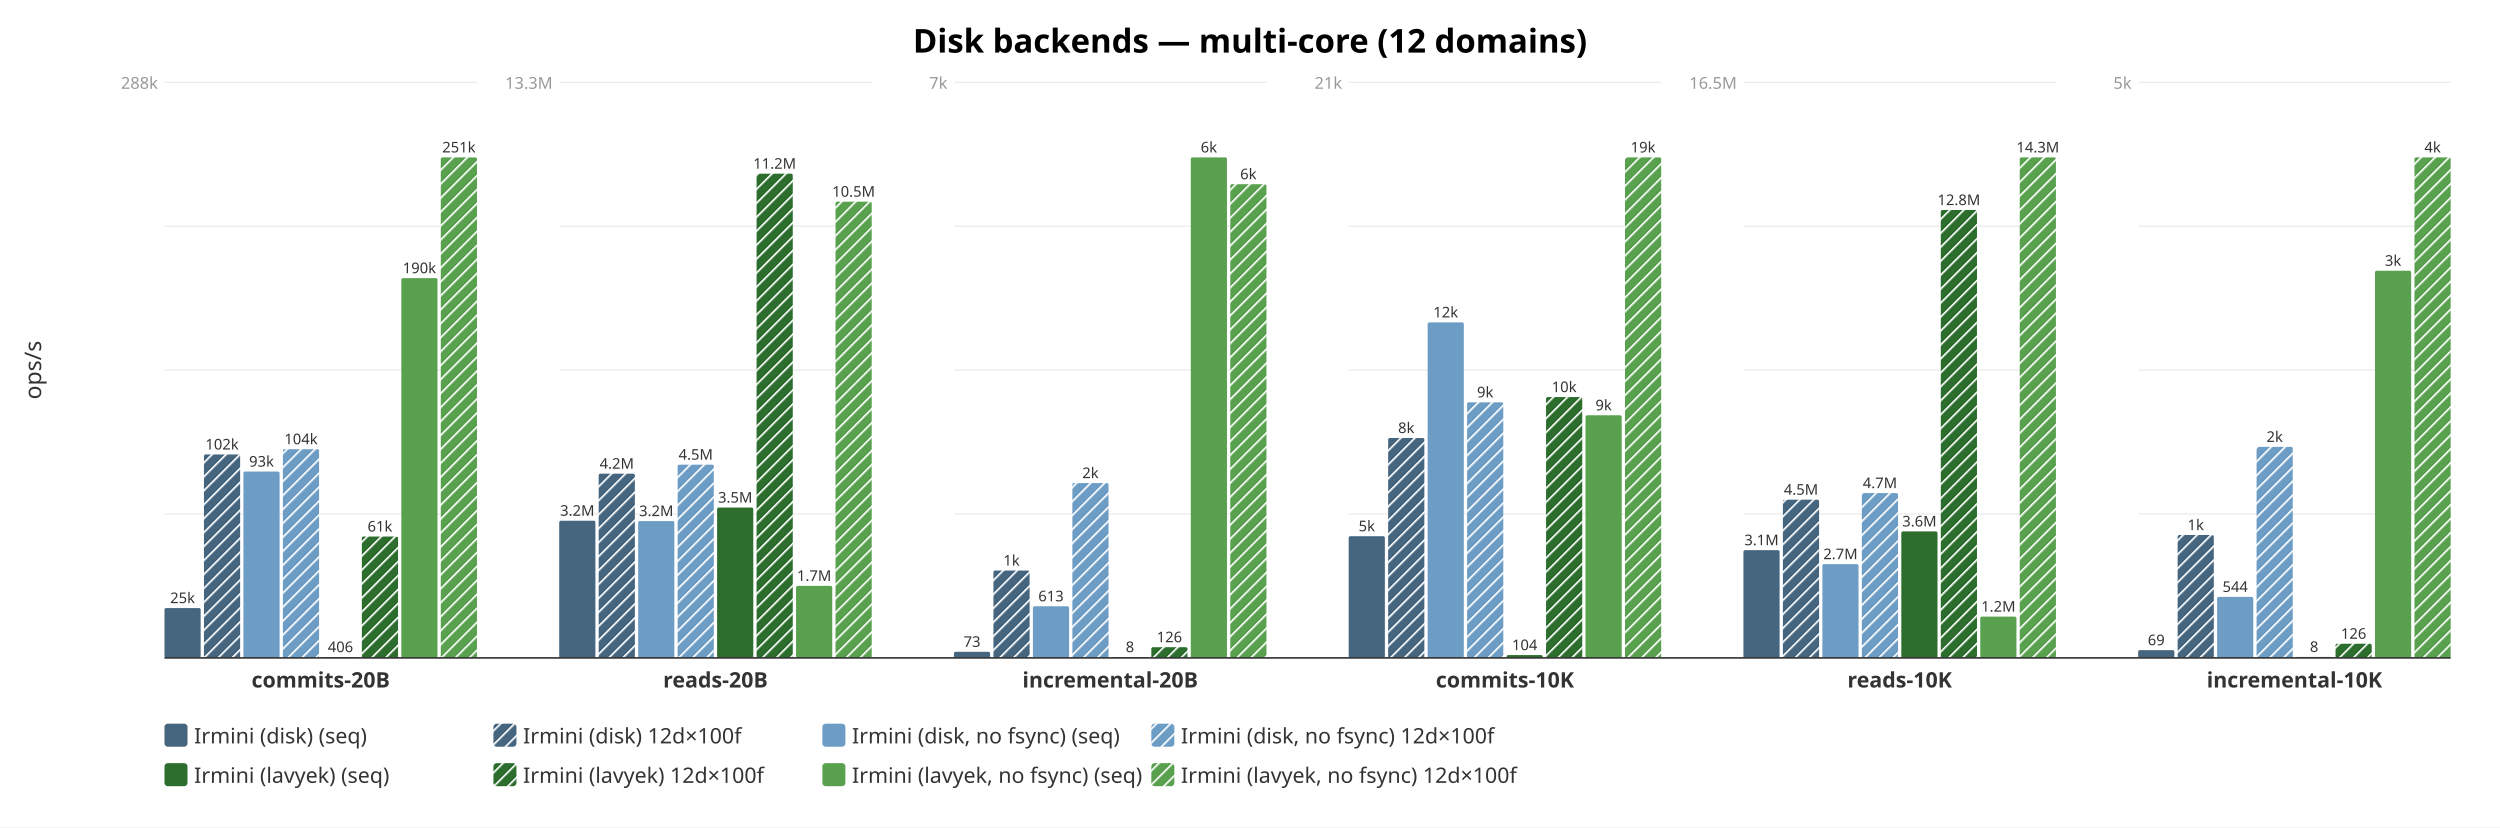
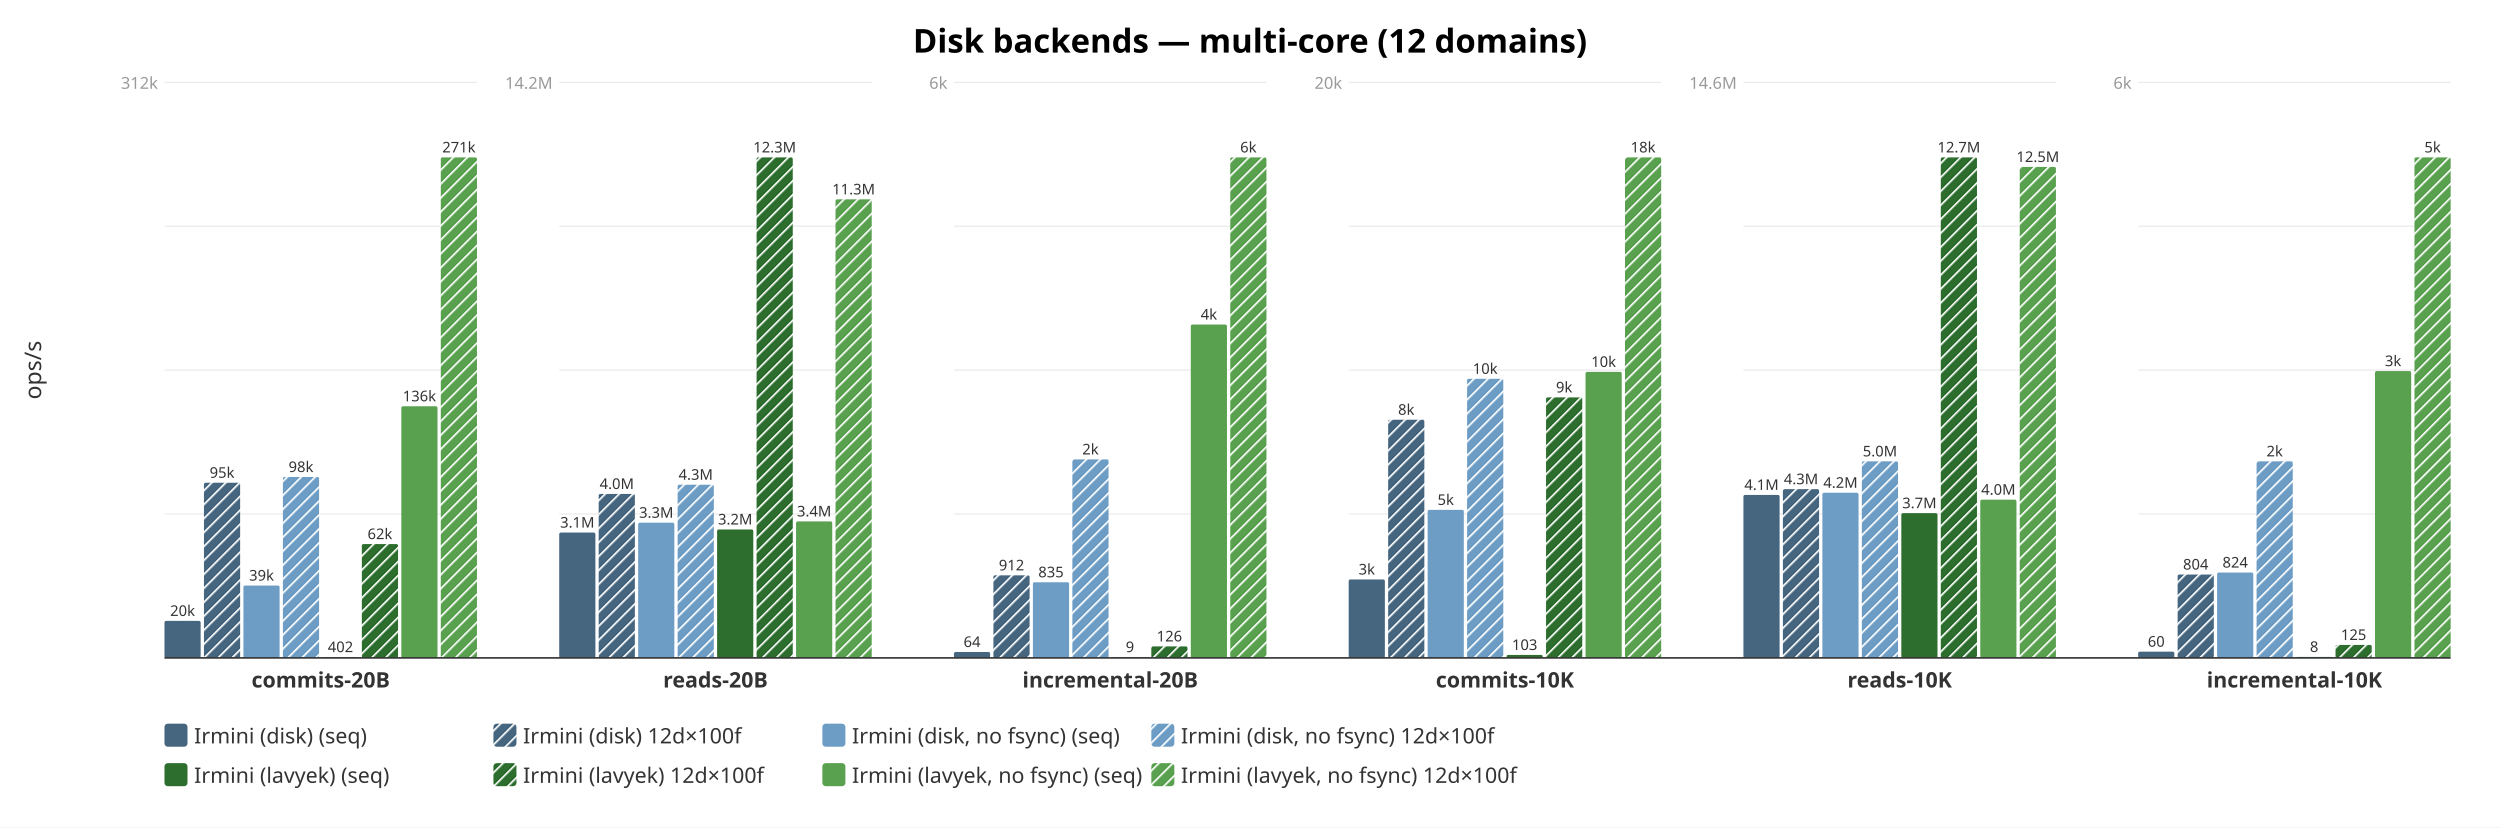
<svg xmlns="http://www.w3.org/2000/svg" width="1520" height="503" font-family="system-ui, sans-serif" font-size="14">
  <rect width="1520" height="503" fill="white" />
  <defs>
-     <pattern id="hatch-4954" width="6" height="6" patternUnits="userSpaceOnUse" patternTransform="rotate(45)">
+     <pattern id="hatch-8290" width="6" height="6" patternUnits="userSpaceOnUse" patternTransform="rotate(45)">
      <rect width="6" height="6" fill="#466680" />
      <line x1="0" y1="0" x2="0" y2="6" stroke="white" stroke-width="2" />
    </pattern>
-     <pattern id="hatch-8445" width="6" height="6" patternUnits="userSpaceOnUse" patternTransform="rotate(45)">
+     <pattern id="hatch-5613" width="6" height="6" patternUnits="userSpaceOnUse" patternTransform="rotate(45)">
      <rect width="6" height="6" fill="#6d9dc5" />
      <line x1="0" y1="0" x2="0" y2="6" stroke="white" stroke-width="2" />
    </pattern>
-     <pattern id="hatch-4879" width="6" height="6" patternUnits="userSpaceOnUse" patternTransform="rotate(45)">
+     <pattern id="hatch-6277" width="6" height="6" patternUnits="userSpaceOnUse" patternTransform="rotate(45)">
      <rect width="6" height="6" fill="#2d6e2e" />
      <line x1="0" y1="0" x2="0" y2="6" stroke="white" stroke-width="2" />
    </pattern>
-     <pattern id="hatch-0" width="6" height="6" patternUnits="userSpaceOnUse" patternTransform="rotate(45)">
+     <pattern id="hatch-1094" width="6" height="6" patternUnits="userSpaceOnUse" patternTransform="rotate(45)">
      <rect width="6" height="6" fill="#59a14f" />
      <line x1="0" y1="0" x2="0" y2="6" stroke="white" stroke-width="2" />
    </pattern>
  </defs>
  <text x="760.0" y="32" text-anchor="middle" font-size="20" font-weight="bold">Disk backends — multi-core (12 domains)</text>
  <g transform="translate(100,50)">
    <text x="-75" y="175.0" text-anchor="middle" font-size="14" fill="#333" transform="rotate(-90,-75,175.0)">ops/s</text>
    <line x1="0" y1="262.5" x2="190" y2="262.5" stroke="#e0e0e0" stroke-width="0.5" />
    <line x1="0" y1="175.0" x2="190" y2="175.0" stroke="#e0e0e0" stroke-width="0.5" />
    <line x1="0" y1="87.5" x2="190" y2="87.5" stroke="#e0e0e0" stroke-width="0.5" />
    <line x1="0" y1="0.0" x2="190" y2="0.0" stroke="#e0e0e0" stroke-width="0.5" />
-     <text x="-4.0" y="4.0" text-anchor="end" font-size="10" fill="#999">288k</text>
-     <rect x="0.0" y="319.7" width="22" height="30.3" fill="#466680" rx="1" />
-     <text x="11.0" y="316.7" text-anchor="middle" font-size="9" fill="#333">25k</text>
-     <rect x="24.0" y="226.3" width="22" height="123.7" fill="url(#hatch-4954)" rx="1" />
-     <text x="35.0" y="223.3" text-anchor="middle" font-size="9" fill="#333">102k</text>
-     <rect x="48.0" y="236.7" width="22" height="113.3" fill="#6d9dc5" rx="1" />
-     <text x="59.0" y="233.7" text-anchor="middle" font-size="9" fill="#333">93k</text>
-     <rect x="72.0" y="223.1" width="22" height="126.9" fill="url(#hatch-8445)" rx="1" />
-     <text x="83.0" y="220.1" text-anchor="middle" font-size="9" fill="#333">104k</text>
+     <text x="-4.0" y="4.0" text-anchor="end" font-size="10" fill="#999">312k</text>
+     <rect x="0.0" y="327.5" width="22" height="22.5" fill="#466680" rx="1" />
+     <text x="11.0" y="324.5" text-anchor="middle" font-size="9" fill="#333">20k</text>
+     <rect x="24.0" y="243.5" width="22" height="106.5" fill="url(#hatch-8290)" rx="1" />
+     <text x="35.0" y="240.5" text-anchor="middle" font-size="9" fill="#333">95k</text>
+     <rect x="48.0" y="306.0" width="22" height="44.0" fill="#6d9dc5" rx="1" />
+     <text x="59.0" y="303.0" text-anchor="middle" font-size="9" fill="#333">39k</text>
+     <rect x="72.0" y="240.0" width="22" height="110.0" fill="url(#hatch-5613)" rx="1" />
+     <text x="83.0" y="237.0" text-anchor="middle" font-size="9" fill="#333">98k</text>
    <rect x="96.0" y="349.5" width="22" height="0.5" fill="#2d6e2e" rx="1" />
-     <text x="107.0" y="346.5" text-anchor="middle" font-size="9" fill="#333">406</text>
-     <rect x="120.0" y="276.2" width="22" height="73.8" fill="url(#hatch-4879)" rx="1" />
-     <text x="131.0" y="273.2" text-anchor="middle" font-size="9" fill="#333">61k</text>
-     <rect x="144.0" y="119.1" width="22" height="230.9" fill="#59a14f" rx="1" />
-     <text x="155.0" y="116.1" text-anchor="middle" font-size="9" fill="#333">190k</text>
-     <rect x="168.0" y="45.7" width="22" height="304.3" fill="url(#hatch-0)" rx="1" />
-     <text x="179.0" y="42.7" text-anchor="middle" font-size="9" fill="#333">251k</text>
+     <text x="107.0" y="346.5" text-anchor="middle" font-size="9" fill="#333">402</text>
+     <rect x="120.0" y="280.8" width="22" height="69.2" fill="url(#hatch-6277)" rx="1" />
+     <text x="131.0" y="277.8" text-anchor="middle" font-size="9" fill="#333">62k</text>
+     <rect x="144.0" y="197.0" width="22" height="153.0" fill="#59a14f" rx="1" />
+     <text x="155.0" y="194.0" text-anchor="middle" font-size="9" fill="#333">136k</text>
+     <rect x="168.0" y="45.7" width="22" height="304.3" fill="url(#hatch-1094)" rx="1" />
+     <text x="179.0" y="42.7" text-anchor="middle" font-size="9" fill="#333">271k</text>
    <text x="95.0" y="368" text-anchor="middle" font-size="13" font-weight="bold" fill="#333">commits-20B</text>
    <line x1="240" y1="262.5" x2="430" y2="262.5" stroke="#e0e0e0" stroke-width="0.5" />
    <line x1="240" y1="175.0" x2="430" y2="175.0" stroke="#e0e0e0" stroke-width="0.5" />
    <line x1="240" y1="87.5" x2="430" y2="87.5" stroke="#e0e0e0" stroke-width="0.5" />
    <line x1="240" y1="0.0" x2="430" y2="0.0" stroke="#e0e0e0" stroke-width="0.5" />
-     <text x="236.0" y="4.0" text-anchor="end" font-size="10" fill="#999">13.3M</text>
-     <rect x="240.0" y="266.6" width="22" height="83.4" fill="#466680" rx="1" />
-     <text x="251.0" y="263.6" text-anchor="middle" font-size="9" fill="#333">3.2M</text>
-     <rect x="264.0" y="238.0" width="22" height="112.0" fill="url(#hatch-4954)" rx="1" />
-     <text x="275.0" y="235.0" text-anchor="middle" font-size="9" fill="#333">4.2M</text>
-     <rect x="288.0" y="266.8" width="22" height="83.2" fill="#6d9dc5" rx="1" />
-     <text x="299.0" y="263.8" text-anchor="middle" font-size="9" fill="#333">3.2M</text>
-     <rect x="312.0" y="232.5" width="22" height="117.5" fill="url(#hatch-8445)" rx="1" />
-     <text x="323.0" y="229.5" text-anchor="middle" font-size="9" fill="#333">4.5M</text>
-     <rect x="336.0" y="258.6" width="22" height="91.4" fill="#2d6e2e" rx="1" />
-     <text x="347.0" y="255.6" text-anchor="middle" font-size="9" fill="#333">3.5M</text>
-     <rect x="360.0" y="55.6" width="22" height="294.4" fill="url(#hatch-4879)" rx="1" />
-     <text x="371.0" y="52.6" text-anchor="middle" font-size="9" fill="#333">11.2M</text>
-     <rect x="384.0" y="306.2" width="22" height="43.8" fill="#59a14f" rx="1" />
-     <text x="395.0" y="303.2" text-anchor="middle" font-size="9" fill="#333">1.7M</text>
-     <rect x="408.0" y="72.6" width="22" height="277.4" fill="url(#hatch-0)" rx="1" />
-     <text x="419.0" y="69.6" text-anchor="middle" font-size="9" fill="#333">10.5M</text>
+     <text x="236.0" y="4.0" text-anchor="end" font-size="10" fill="#999">14.2M</text>
+     <rect x="240.0" y="273.8" width="22" height="76.2" fill="#466680" rx="1" />
+     <text x="251.0" y="270.8" text-anchor="middle" font-size="9" fill="#333">3.1M</text>
+     <rect x="264.0" y="250.3" width="22" height="99.7" fill="url(#hatch-8290)" rx="1" />
+     <text x="275.0" y="247.3" text-anchor="middle" font-size="9" fill="#333">4.0M</text>
+     <rect x="288.0" y="267.8" width="22" height="82.2" fill="#6d9dc5" rx="1" />
+     <text x="299.0" y="264.8" text-anchor="middle" font-size="9" fill="#333">3.3M</text>
+     <rect x="312.0" y="244.7" width="22" height="105.3" fill="url(#hatch-5613)" rx="1" />
+     <text x="323.0" y="241.7" text-anchor="middle" font-size="9" fill="#333">4.3M</text>
+     <rect x="336.0" y="271.9" width="22" height="78.1" fill="#2d6e2e" rx="1" />
+     <text x="347.0" y="268.9" text-anchor="middle" font-size="9" fill="#333">3.2M</text>
+     <rect x="360.0" y="45.7" width="22" height="304.3" fill="url(#hatch-6277)" rx="1" />
+     <text x="371.0" y="42.7" text-anchor="middle" font-size="9" fill="#333">12.3M</text>
+     <rect x="384.0" y="267.0" width="22" height="83.0" fill="#59a14f" rx="1" />
+     <text x="395.0" y="264.0" text-anchor="middle" font-size="9" fill="#333">3.4M</text>
+     <rect x="408.0" y="71.2" width="22" height="278.8" fill="url(#hatch-1094)" rx="1" />
+     <text x="419.0" y="68.2" text-anchor="middle" font-size="9" fill="#333">11.3M</text>
    <text x="335.0" y="368" text-anchor="middle" font-size="13" font-weight="bold" fill="#333">reads-20B</text>
    <line x1="480" y1="262.5" x2="670" y2="262.5" stroke="#e0e0e0" stroke-width="0.5" />
    <line x1="480" y1="175.0" x2="670" y2="175.0" stroke="#e0e0e0" stroke-width="0.5" />
    <line x1="480" y1="87.5" x2="670" y2="87.5" stroke="#e0e0e0" stroke-width="0.5" />
    <line x1="480" y1="0.0" x2="670" y2="0.0" stroke="#e0e0e0" stroke-width="0.5" />
-     <text x="476.0" y="4.0" text-anchor="end" font-size="10" fill="#999">7k</text>
-     <rect x="480.0" y="346.3" width="22" height="3.7" fill="#466680" rx="1" />
-     <text x="491.0" y="343.3" text-anchor="middle" font-size="9" fill="#333">73</text>
-     <rect x="504.0" y="296.9" width="22" height="53.1" fill="url(#hatch-4954)" rx="1" />
-     <text x="515.0" y="293.9" text-anchor="middle" font-size="9" fill="#333">1k</text>
-     <rect x="528.0" y="318.6" width="22" height="31.4" fill="#6d9dc5" rx="1" />
-     <text x="539.0" y="315.6" text-anchor="middle" font-size="9" fill="#333">613</text>
-     <rect x="552.0" y="243.7" width="22" height="106.3" fill="url(#hatch-8445)" rx="1" />
-     <text x="563.0" y="240.7" text-anchor="middle" font-size="9" fill="#333">2k</text>
+     <text x="476.0" y="4.0" text-anchor="end" font-size="10" fill="#999">6k</text>
+     <rect x="480.0" y="346.4" width="22" height="3.6" fill="#466680" rx="1" />
+     <text x="491.0" y="343.4" text-anchor="middle" font-size="9" fill="#333">64</text>
+     <rect x="504.0" y="299.8" width="22" height="50.2" fill="url(#hatch-8290)" rx="1" />
+     <text x="515.0" y="296.8" text-anchor="middle" font-size="9" fill="#333">912</text>
+     <rect x="528.0" y="304.0" width="22" height="46.0" fill="#6d9dc5" rx="1" />
+     <text x="539.0" y="301.0" text-anchor="middle" font-size="9" fill="#333">835</text>
+     <rect x="552.0" y="229.3" width="22" height="120.7" fill="url(#hatch-5613)" rx="1" />
+     <text x="563.0" y="226.3" text-anchor="middle" font-size="9" fill="#333">2k</text>
    <rect x="576.0" y="349.5" width="22" height="0.5" fill="#2d6e2e" rx="1" />
-     <text x="587.0" y="346.5" text-anchor="middle" font-size="9" fill="#333">8</text>
-     <rect x="600.0" y="343.5" width="22" height="6.5" fill="url(#hatch-4879)" rx="1" />
-     <text x="611.0" y="340.5" text-anchor="middle" font-size="9" fill="#333">126</text>
-     <rect x="624.0" y="45.7" width="22" height="304.3" fill="#59a14f" rx="1" />
-     <text x="635.0" y="42.7" text-anchor="middle" font-size="9" fill="#333">6k</text>
-     <rect x="648.0" y="62.0" width="22" height="288.0" fill="url(#hatch-0)" rx="1" />
-     <text x="659.0" y="59.0" text-anchor="middle" font-size="9" fill="#333">6k</text>
+     <text x="587.0" y="346.5" text-anchor="middle" font-size="9" fill="#333">9</text>
+     <rect x="600.0" y="343.0" width="22" height="7.0" fill="url(#hatch-6277)" rx="1" />
+     <text x="611.0" y="340.0" text-anchor="middle" font-size="9" fill="#333">126</text>
+     <rect x="624.0" y="147.3" width="22" height="202.7" fill="#59a14f" rx="1" />
+     <text x="635.0" y="144.3" text-anchor="middle" font-size="9" fill="#333">4k</text>
+     <rect x="648.0" y="45.7" width="22" height="304.3" fill="url(#hatch-1094)" rx="1" />
+     <text x="659.0" y="42.7" text-anchor="middle" font-size="9" fill="#333">6k</text>
    <text x="575.0" y="368" text-anchor="middle" font-size="13" font-weight="bold" fill="#333">incremental-20B</text>
    <line x1="720" y1="262.5" x2="910" y2="262.5" stroke="#e0e0e0" stroke-width="0.5" />
    <line x1="720" y1="175.0" x2="910" y2="175.0" stroke="#e0e0e0" stroke-width="0.5" />
    <line x1="720" y1="87.5" x2="910" y2="87.5" stroke="#e0e0e0" stroke-width="0.5" />
    <line x1="720" y1="0.0" x2="910" y2="0.0" stroke="#e0e0e0" stroke-width="0.5" />
-     <text x="716.0" y="4.0" text-anchor="end" font-size="10" fill="#999">21k</text>
-     <rect x="720.0" y="276.0" width="22" height="74.0" fill="#466680" rx="1" />
-     <text x="731.0" y="273.0" text-anchor="middle" font-size="9" fill="#333">5k</text>
-     <rect x="744.0" y="216.3" width="22" height="133.7" fill="url(#hatch-4954)" rx="1" />
-     <text x="755.0" y="213.3" text-anchor="middle" font-size="9" fill="#333">8k</text>
-     <rect x="768.0" y="146.0" width="22" height="204.0" fill="#6d9dc5" rx="1" />
-     <text x="779.0" y="143.0" text-anchor="middle" font-size="9" fill="#333">12k</text>
-     <rect x="792.0" y="194.6" width="22" height="155.4" fill="url(#hatch-8445)" rx="1" />
-     <text x="803.0" y="191.6" text-anchor="middle" font-size="9" fill="#333">9k</text>
-     <rect x="816.0" y="348.3" width="22" height="1.7" fill="#2d6e2e" rx="1" />
-     <text x="827.0" y="345.3" text-anchor="middle" font-size="9" fill="#333">104</text>
-     <rect x="840.0" y="191.4" width="22" height="158.6" fill="url(#hatch-4879)" rx="1" />
-     <text x="851.0" y="188.4" text-anchor="middle" font-size="9" fill="#333">10k</text>
-     <rect x="864.0" y="202.5" width="22" height="147.5" fill="#59a14f" rx="1" />
-     <text x="875.0" y="199.5" text-anchor="middle" font-size="9" fill="#333">9k</text>
-     <rect x="888.0" y="45.7" width="22" height="304.3" fill="url(#hatch-0)" rx="1" />
-     <text x="899.0" y="42.7" text-anchor="middle" font-size="9" fill="#333">19k</text>
+     <text x="716.0" y="4.0" text-anchor="end" font-size="10" fill="#999">20k</text>
+     <rect x="720.0" y="302.3" width="22" height="47.7" fill="#466680" rx="1" />
+     <text x="731.0" y="299.3" text-anchor="middle" font-size="9" fill="#333">3k</text>
+     <rect x="744.0" y="205.2" width="22" height="144.8" fill="url(#hatch-8290)" rx="1" />
+     <text x="755.0" y="202.2" text-anchor="middle" font-size="9" fill="#333">8k</text>
+     <rect x="768.0" y="260.0" width="22" height="90.0" fill="#6d9dc5" rx="1" />
+     <text x="779.0" y="257.0" text-anchor="middle" font-size="9" fill="#333">5k</text>
+     <rect x="792.0" y="180.3" width="22" height="169.7" fill="url(#hatch-5613)" rx="1" />
+     <text x="803.0" y="177.3" text-anchor="middle" font-size="9" fill="#333">10k</text>
+     <rect x="816.0" y="348.2" width="22" height="1.8" fill="#2d6e2e" rx="1" />
+     <text x="827.0" y="345.2" text-anchor="middle" font-size="9" fill="#333">103</text>
+     <rect x="840.0" y="191.6" width="22" height="158.4" fill="url(#hatch-6277)" rx="1" />
+     <text x="851.0" y="188.6" text-anchor="middle" font-size="9" fill="#333">9k</text>
+     <rect x="864.0" y="176.1" width="22" height="173.9" fill="#59a14f" rx="1" />
+     <text x="875.0" y="173.1" text-anchor="middle" font-size="9" fill="#333">10k</text>
+     <rect x="888.0" y="45.7" width="22" height="304.3" fill="url(#hatch-1094)" rx="1" />
+     <text x="899.0" y="42.7" text-anchor="middle" font-size="9" fill="#333">18k</text>
    <text x="815.0" y="368" text-anchor="middle" font-size="13" font-weight="bold" fill="#333">commits-10K</text>
    <line x1="960" y1="262.5" x2="1150" y2="262.5" stroke="#e0e0e0" stroke-width="0.5" />
    <line x1="960" y1="175.0" x2="1150" y2="175.0" stroke="#e0e0e0" stroke-width="0.5" />
    <line x1="960" y1="87.5" x2="1150" y2="87.5" stroke="#e0e0e0" stroke-width="0.5" />
    <line x1="960" y1="0.0" x2="1150" y2="0.0" stroke="#e0e0e0" stroke-width="0.5" />
-     <text x="956.0" y="4.0" text-anchor="end" font-size="10" fill="#999">16.5M</text>
-     <rect x="960.0" y="284.5" width="22" height="65.5" fill="#466680" rx="1" />
-     <text x="971.0" y="281.5" text-anchor="middle" font-size="9" fill="#333">3.1M</text>
-     <rect x="984.0" y="253.8" width="22" height="96.2" fill="url(#hatch-4954)" rx="1" />
-     <text x="995.0" y="250.8" text-anchor="middle" font-size="9" fill="#333">4.5M</text>
-     <rect x="1008.0" y="293.0" width="22" height="57.0" fill="#6d9dc5" rx="1" />
-     <text x="1019.0" y="290.0" text-anchor="middle" font-size="9" fill="#333">2.7M</text>
-     <rect x="1032.0" y="249.8" width="22" height="100.2" fill="url(#hatch-8445)" rx="1" />
-     <text x="1043.0" y="246.8" text-anchor="middle" font-size="9" fill="#333">4.7M</text>
-     <rect x="1056.0" y="273.1" width="22" height="76.9" fill="#2d6e2e" rx="1" />
-     <text x="1067.0" y="270.1" text-anchor="middle" font-size="9" fill="#333">3.6M</text>
-     <rect x="1080.0" y="77.7" width="22" height="272.3" fill="url(#hatch-4879)" rx="1" />
-     <text x="1091.0" y="74.7" text-anchor="middle" font-size="9" fill="#333">12.8M</text>
-     <rect x="1104.0" y="324.9" width="22" height="25.1" fill="#59a14f" rx="1" />
-     <text x="1115.0" y="321.9" text-anchor="middle" font-size="9" fill="#333">1.2M</text>
-     <rect x="1128.0" y="45.7" width="22" height="304.3" fill="url(#hatch-0)" rx="1" />
-     <text x="1139.0" y="42.7" text-anchor="middle" font-size="9" fill="#333">14.3M</text>
+     <text x="956.0" y="4.0" text-anchor="end" font-size="10" fill="#999">14.6M</text>
+     <rect x="960.0" y="250.9" width="22" height="99.1" fill="#466680" rx="1" />
+     <text x="971.0" y="247.9" text-anchor="middle" font-size="9" fill="#333">4.1M</text>
+     <rect x="984.0" y="247.4" width="22" height="102.6" fill="url(#hatch-8290)" rx="1" />
+     <text x="995.0" y="244.4" text-anchor="middle" font-size="9" fill="#333">4.3M</text>
+     <rect x="1008.0" y="249.6" width="22" height="100.4" fill="#6d9dc5" rx="1" />
+     <text x="1019.0" y="246.6" text-anchor="middle" font-size="9" fill="#333">4.2M</text>
+     <rect x="1032.0" y="230.5" width="22" height="119.5" fill="url(#hatch-5613)" rx="1" />
+     <text x="1043.0" y="227.5" text-anchor="middle" font-size="9" fill="#333">5.0M</text>
+     <rect x="1056.0" y="262.0" width="22" height="88.0" fill="#2d6e2e" rx="1" />
+     <text x="1067.0" y="259.0" text-anchor="middle" font-size="9" fill="#333">3.7M</text>
+     <rect x="1080.0" y="45.7" width="22" height="304.3" fill="url(#hatch-6277)" rx="1" />
+     <text x="1091.0" y="42.7" text-anchor="middle" font-size="9" fill="#333">12.7M</text>
+     <rect x="1104.0" y="253.8" width="22" height="96.2" fill="#59a14f" rx="1" />
+     <text x="1115.0" y="250.8" text-anchor="middle" font-size="9" fill="#333">4.0M</text>
+     <rect x="1128.0" y="51.5" width="22" height="298.5" fill="url(#hatch-1094)" rx="1" />
+     <text x="1139.0" y="48.5" text-anchor="middle" font-size="9" fill="#333">12.5M</text>
    <text x="1055.0" y="368" text-anchor="middle" font-size="13" font-weight="bold" fill="#333">reads-10K</text>
    <line x1="1200" y1="262.5" x2="1390" y2="262.5" stroke="#e0e0e0" stroke-width="0.5" />
    <line x1="1200" y1="175.0" x2="1390" y2="175.0" stroke="#e0e0e0" stroke-width="0.5" />
    <line x1="1200" y1="87.5" x2="1390" y2="87.5" stroke="#e0e0e0" stroke-width="0.5" />
    <line x1="1200" y1="0.0" x2="1390" y2="0.0" stroke="#e0e0e0" stroke-width="0.5" />
-     <text x="1196.0" y="4.0" text-anchor="end" font-size="10" fill="#999">5k</text>
-     <rect x="1200.0" y="345.3" width="22" height="4.7" fill="#466680" rx="1" />
-     <text x="1211.0" y="342.3" text-anchor="middle" font-size="9" fill="#333">69</text>
-     <rect x="1224.0" y="275.3" width="22" height="74.7" fill="url(#hatch-4954)" rx="1" />
-     <text x="1235.0" y="272.3" text-anchor="middle" font-size="9" fill="#333">1k</text>
-     <rect x="1248.0" y="312.9" width="22" height="37.1" fill="#6d9dc5" rx="1" />
-     <text x="1259.0" y="309.9" text-anchor="middle" font-size="9" fill="#333">544</text>
-     <rect x="1272.0" y="221.7" width="22" height="128.3" fill="url(#hatch-8445)" rx="1" />
-     <text x="1283.0" y="218.7" text-anchor="middle" font-size="9" fill="#333">2k</text>
+     <text x="1196.0" y="4.0" text-anchor="end" font-size="10" fill="#999">6k</text>
+     <rect x="1200.0" y="346.2" width="22" height="3.8" fill="#466680" rx="1" />
+     <text x="1211.0" y="343.2" text-anchor="middle" font-size="9" fill="#333">60</text>
+     <rect x="1224.0" y="299.3" width="22" height="50.7" fill="url(#hatch-8290)" rx="1" />
+     <text x="1235.0" y="296.3" text-anchor="middle" font-size="9" fill="#333">804</text>
+     <rect x="1248.0" y="298.1" width="22" height="51.9" fill="#6d9dc5" rx="1" />
+     <text x="1259.0" y="295.1" text-anchor="middle" font-size="9" fill="#333">824</text>
+     <rect x="1272.0" y="230.5" width="22" height="119.5" fill="url(#hatch-5613)" rx="1" />
+     <text x="1283.0" y="227.5" text-anchor="middle" font-size="9" fill="#333">2k</text>
    <rect x="1296.0" y="349.4" width="22" height="0.6" fill="#2d6e2e" rx="1" />
    <text x="1307.0" y="346.4" text-anchor="middle" font-size="9" fill="#333">8</text>
-     <rect x="1320.0" y="341.4" width="22" height="8.6" fill="url(#hatch-4879)" rx="1" />
-     <text x="1331.0" y="338.4" text-anchor="middle" font-size="9" fill="#333">126</text>
-     <rect x="1344.0" y="114.6" width="22" height="235.4" fill="#59a14f" rx="1" />
-     <text x="1355.0" y="111.6" text-anchor="middle" font-size="9" fill="#333">3k</text>
-     <rect x="1368.0" y="45.7" width="22" height="304.3" fill="url(#hatch-0)" rx="1" />
-     <text x="1379.0" y="42.7" text-anchor="middle" font-size="9" fill="#333">4k</text>
+     <rect x="1320.0" y="342.1" width="22" height="7.9" fill="url(#hatch-6277)" rx="1" />
+     <text x="1331.0" y="339.1" text-anchor="middle" font-size="9" fill="#333">125</text>
+     <rect x="1344.0" y="175.6" width="22" height="174.4" fill="#59a14f" rx="1" />
+     <text x="1355.0" y="172.6" text-anchor="middle" font-size="9" fill="#333">3k</text>
+     <rect x="1368.0" y="45.7" width="22" height="304.3" fill="url(#hatch-1094)" rx="1" />
+     <text x="1379.0" y="42.7" text-anchor="middle" font-size="9" fill="#333">5k</text>
    <text x="1295.0" y="368" text-anchor="middle" font-size="13" font-weight="bold" fill="#333">incremental-10K</text>
    <line x1="0" y1="350" x2="1390" y2="350" stroke="#333" stroke-width="1" />
  </g>
  <g transform="translate(100,440)">
    <rect x="0" y="0" width="14" height="14" fill="#466680" rx="2" />
    <text x="18" y="12" font-size="13" fill="#333">Irmini (disk) (seq)</text>
-     <rect x="200" y="0" width="14" height="14" fill="url(#hatch-4954)" rx="2" />
+     <rect x="200" y="0" width="14" height="14" fill="url(#hatch-8290)" rx="2" />
    <text x="218" y="12" font-size="13" fill="#333">Irmini (disk) 12d×100f</text>
    <rect x="400" y="0" width="14" height="14" fill="#6d9dc5" rx="2" />
    <text x="418" y="12" font-size="13" fill="#333">Irmini (disk, no fsync) (seq)</text>
-     <rect x="600" y="0" width="14" height="14" fill="url(#hatch-8445)" rx="2" />
+     <rect x="600" y="0" width="14" height="14" fill="url(#hatch-5613)" rx="2" />
    <text x="618" y="12" font-size="13" fill="#333">Irmini (disk, no fsync) 12d×100f</text>
    <rect x="0" y="24" width="14" height="14" fill="#2d6e2e" rx="2" />
    <text x="18" y="36" font-size="13" fill="#333">Irmini (lavyek) (seq)</text>
-     <rect x="200" y="24" width="14" height="14" fill="url(#hatch-4879)" rx="2" />
+     <rect x="200" y="24" width="14" height="14" fill="url(#hatch-6277)" rx="2" />
    <text x="218" y="36" font-size="13" fill="#333">Irmini (lavyek) 12d×100f</text>
    <rect x="400" y="24" width="14" height="14" fill="#59a14f" rx="2" />
    <text x="418" y="36" font-size="13" fill="#333">Irmini (lavyek, no fsync) (seq)</text>
-     <rect x="600" y="24" width="14" height="14" fill="url(#hatch-0)" rx="2" />
+     <rect x="600" y="24" width="14" height="14" fill="url(#hatch-1094)" rx="2" />
    <text x="618" y="36" font-size="13" fill="#333">Irmini (lavyek, no fsync) 12d×100f</text>
  </g>
</svg>
